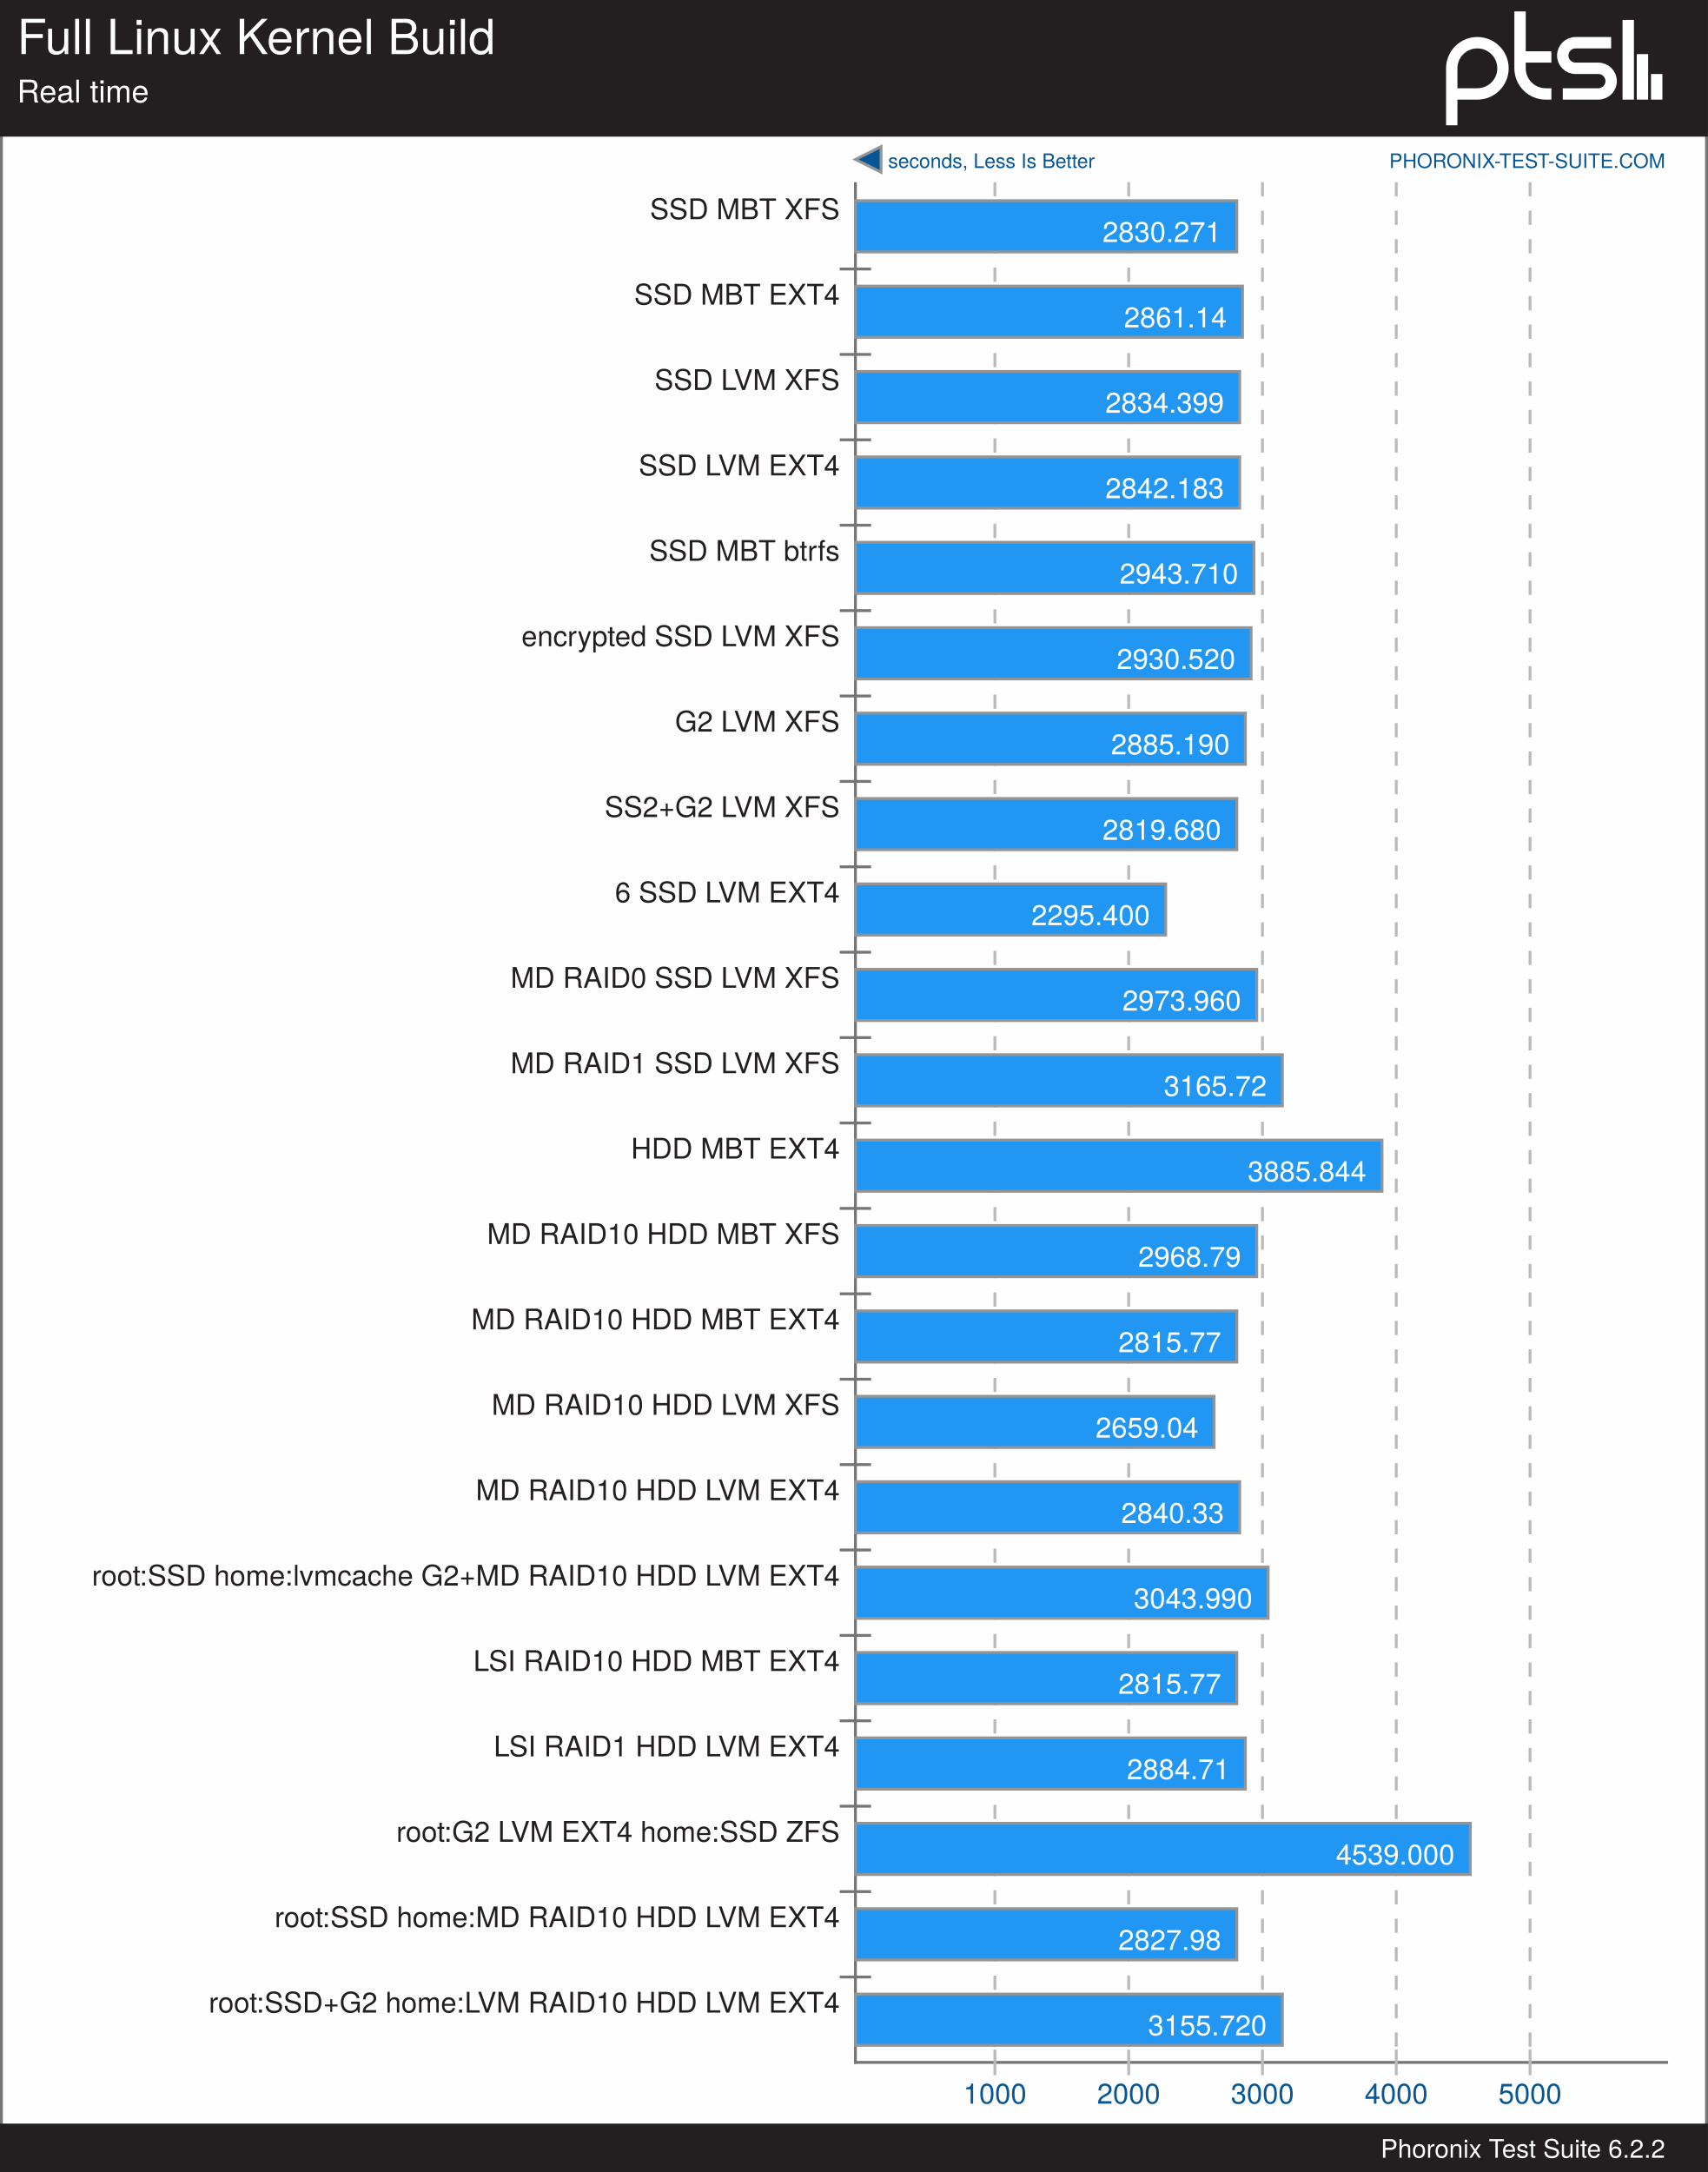
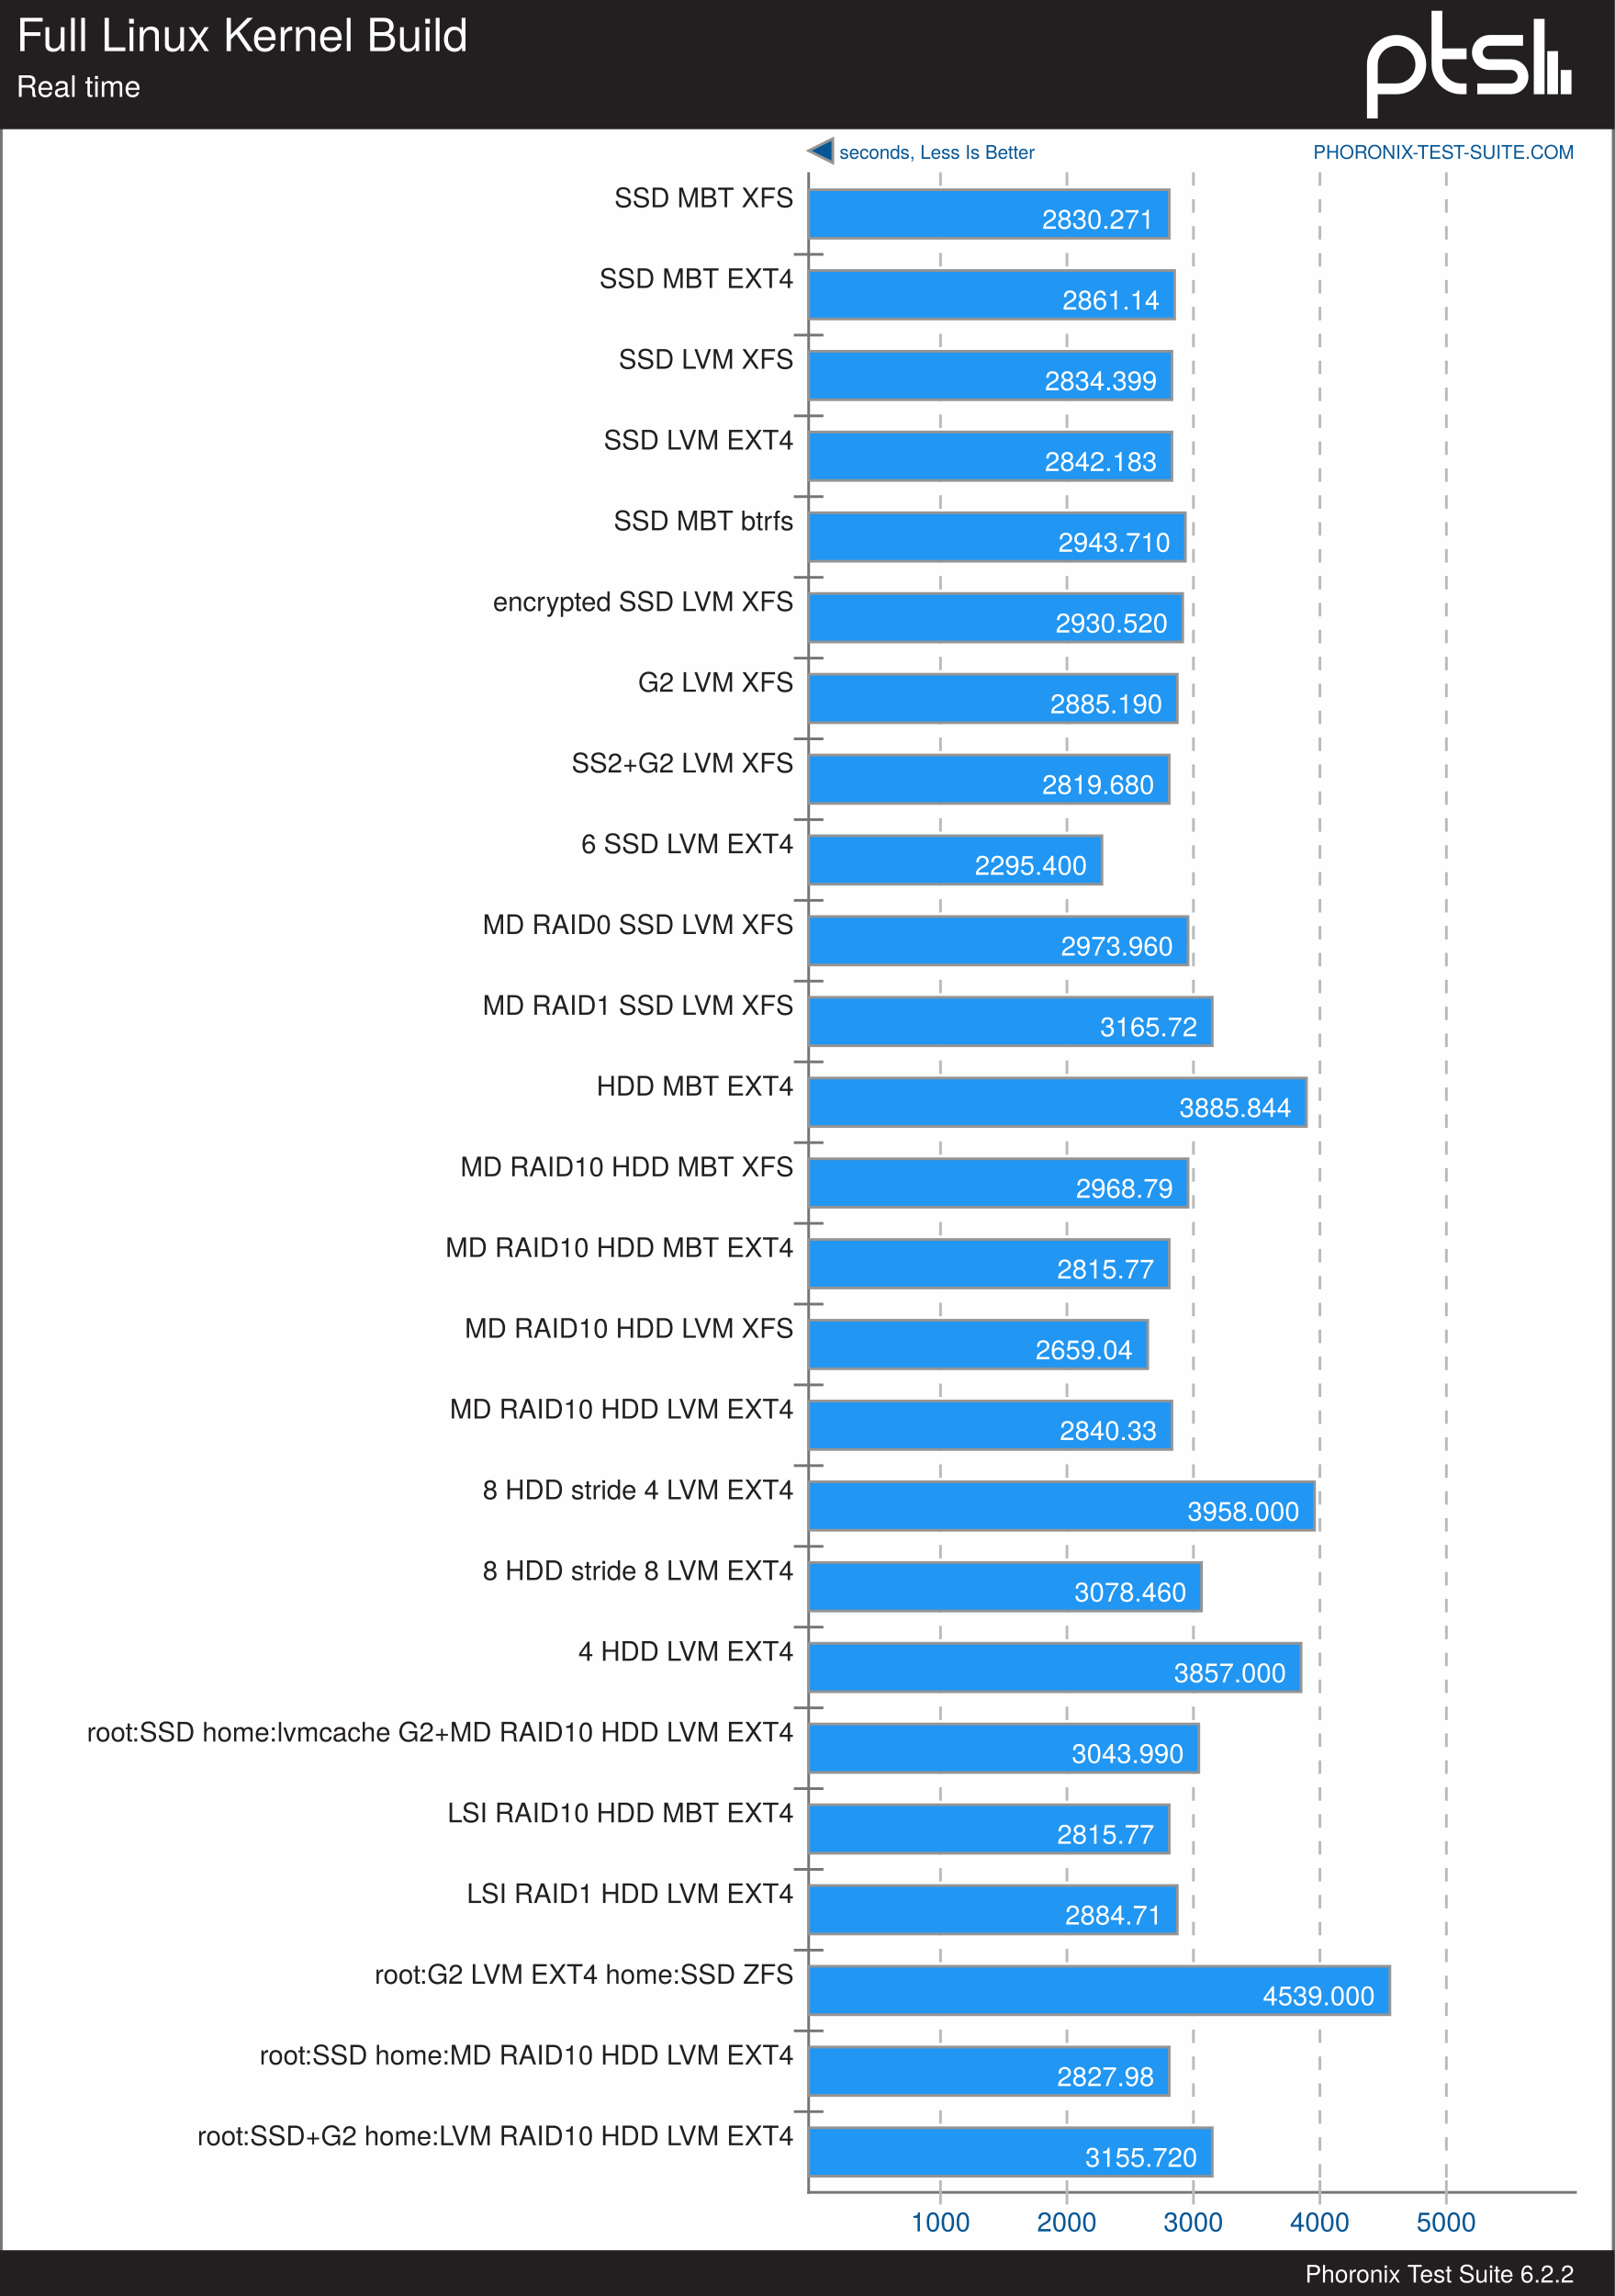
- <svg xmlns="http://www.w3.org/2000/svg" xmlns:xlink="http://www.w3.org/1999/xlink" version="1.1" font-family="sans-serif, droid-sans, helvetica, verdana, tahoma" viewbox="0 0 600 763" width="600" height="763" preserveAspectRatio="xMinYMin meet">
-   <rect x="0" y="0" width="600" height="763" fill="#FEFEFE" stroke="#757575" stroke-width="2" />
+ <svg xmlns="http://www.w3.org/2000/svg" xmlns:xlink="http://www.w3.org/1999/xlink" version="1.1" font-family="sans-serif, droid-sans, helvetica, verdana, tahoma" viewbox="0 0 600 853" width="600" height="853" preserveAspectRatio="xMinYMin meet">
+   <rect x="0" y="0" width="600" height="853" fill="#FEFEFE" stroke="#757575" stroke-width="2" />
  <g stroke="#757575" stroke-width="1">
-     <line x1="300.51" y1="64" x2="300.51" y2="725" />
-     <line x1="300.01" y1="724.5" x2="586" y2="724.5" />
+     <line x1="300.51" y1="64" x2="300.51" y2="815" />
+     <line x1="300.01" y1="814.5" x2="586" y2="814.5" />
  </g>
  <a xlink:href="http://www.phoronix-test-suite.com/" xlink:show="new">
    <text x="585" y="59" font-size="7" fill="#065695" text-anchor="end" xlink:show="new">PHORONIX-TEST-SUITE.COM</text>
  </a>
  <polygon points="300.51,56 309.51,60.5 309.51,51.5" fill="#065695" stroke="#949494" stroke-width="1" />
  <text x="312.01" y="59" font-size="7" fill="#065695" text-anchor="start">seconds, Less Is Better</text>
  <rect x="0" y="0" width="600" height="48" fill="#231f20" />
  <a xlink:href="http://openbenchmarking.org/test/pts/compilebench-1.0.1" xlink:show="new">
    <text x="6" y="19" font-size="17" fill="#FEFEFE" text-anchor="start" xlink:show="new">Full Linux Kernel Build</text>
  </a>
  <text x="6" y="36" font-size="11" fill="#FEFEFE" text-anchor="start">Real time</text>
  <path d="m74 22v9m-5-16v16m-5-28v28m-23-2h12.5c2.485 0 4.5-2.015 4.5-4.5s-2.015-4.5-4.5-4.5h-8c-2.485 0-4.5-2.015-4.5-4.5s2.015-4.5 4.5-4.5h12.5m-21 5h-11m11 13h-2c-4.971 0-9-4.029-9-9v-20m-24 40v-20c0-4.971 4.029-9 9-9 4.971 0 9 4.029 9 9s-4.029 9-9 9h-9" stroke="#ffffff" stroke-width="4" fill="none" transform="translate(508,4)" />
-   <line x1="300.51" y1="94" x2="300.51" y2="711" stroke="#757575" stroke-width="11" stroke-dasharray="1,29" />
+   <line x1="300.51" y1="94" x2="300.51" y2="801" stroke="#757575" stroke-width="11" stroke-dasharray="1,29" />
  <g font-size="10" fill="#231f20">
    <text x="295.01" y="77" text-anchor="end">SSD MBT XFS</text>
    <text x="295.01" y="107" text-anchor="end">SSD MBT EXT4</text>
    <text x="295.01" y="137" text-anchor="end">SSD LVM XFS</text>
    <text x="295.01" y="167" text-anchor="end">SSD LVM EXT4</text>
    <text x="295.01" y="197" text-anchor="end">SSD MBT btrfs</text>
    <text x="295.01" y="227" text-anchor="end">encrypted SSD LVM XFS</text>
    <text x="295.01" y="257" text-anchor="end">G2 LVM XFS</text>
    <text x="295.01" y="287" text-anchor="end">SS2+G2 LVM XFS</text>
    <text x="295.01" y="317" text-anchor="end">6 SSD LVM EXT4</text>
    <text x="295.01" y="347" text-anchor="end">MD RAID0 SSD LVM XFS</text>
    <text x="295.01" y="377" text-anchor="end">MD RAID1 SSD LVM XFS</text>
    <text x="295.01" y="407" text-anchor="end">HDD MBT EXT4</text>
    <text x="295.01" y="437" text-anchor="end">MD RAID10 HDD MBT XFS</text>
    <text x="295.01" y="467" text-anchor="end">MD RAID10 HDD MBT EXT4</text>
    <text x="295.01" y="497" text-anchor="end">MD RAID10 HDD LVM XFS</text>
    <text x="295.01" y="527" text-anchor="end">MD RAID10 HDD LVM EXT4</text>
-     <text x="295.01" y="557" text-anchor="end">root:SSD home:lvmcache G2+MD RAID10 HDD LVM EXT4</text>
-     <text x="295.01" y="587" text-anchor="end">LSI RAID10 HDD MBT EXT4</text>
-     <text x="295.01" y="617" text-anchor="end">LSI RAID1 HDD LVM EXT4</text>
-     <text x="295.01" y="647" text-anchor="end">root:G2 LVM EXT4 home:SSD ZFS</text>
-     <text x="295.01" y="677" text-anchor="end">root:SSD home:MD RAID10 HDD LVM EXT4</text>
-     <text x="295.01" y="707" text-anchor="end">root:SSD+G2 home:LVM RAID10 HDD LVM EXT4</text>
+     <text x="295.01" y="557" text-anchor="end">8 HDD stride 4 LVM EXT4</text>
+     <text x="295.01" y="587" text-anchor="end">8 HDD stride 8 LVM EXT4</text>
+     <text x="295.01" y="617" text-anchor="end">4 HDD LVM EXT4</text>
+     <text x="295.01" y="647" text-anchor="end">root:SSD home:lvmcache G2+MD RAID10 HDD LVM EXT4</text>
+     <text x="295.01" y="677" text-anchor="end">LSI RAID10 HDD MBT EXT4</text>
+     <text x="295.01" y="707" text-anchor="end">LSI RAID1 HDD LVM EXT4</text>
+     <text x="295.01" y="737" text-anchor="end">root:G2 LVM EXT4 home:SSD ZFS</text>
+     <text x="295.01" y="767" text-anchor="end">root:SSD home:MD RAID10 HDD LVM EXT4</text>
+     <text x="295.01" y="797" text-anchor="end">root:SSD+G2 home:LVM RAID10 HDD LVM EXT4</text>
  </g>
  <g font-size="10" fill="#065695" text-anchor="middle">
-     <text x="349.51" y="739">1000</text>
-     <text x="396.51" y="739">2000</text>
-     <text x="443.51" y="739">3000</text>
-     <text x="490.51" y="739">4000</text>
-     <text x="537.51" y="739">5000</text>
+     <text x="349.51" y="829">1000</text>
+     <text x="396.51" y="829">2000</text>
+     <text x="443.51" y="829">3000</text>
+     <text x="490.51" y="829">4000</text>
+     <text x="537.51" y="829">5000</text>
  </g>
  <g stroke="#BABABA" stroke-width="1">
-     <line x1="349.51" y1="64" x2="349.51" y2="719" stroke-dasharray="5,5" />
-     <line x1="349.51" y1="720" x2="349.51" y2="729" />
-     <line x1="396.51" y1="64" x2="396.51" y2="719" stroke-dasharray="5,5" />
-     <line x1="396.51" y1="720" x2="396.51" y2="729" />
-     <line x1="443.51" y1="64" x2="443.51" y2="719" stroke-dasharray="5,5" />
-     <line x1="443.51" y1="720" x2="443.51" y2="729" />
-     <line x1="490.51" y1="64" x2="490.51" y2="719" stroke-dasharray="5,5" />
-     <line x1="490.51" y1="720" x2="490.51" y2="729" />
-     <line x1="537.51" y1="64" x2="537.51" y2="719" stroke-dasharray="5,5" />
-     <line x1="537.51" y1="720" x2="537.51" y2="729" />
+     <line x1="349.51" y1="64" x2="349.51" y2="809" stroke-dasharray="5,5" />
+     <line x1="349.51" y1="810" x2="349.51" y2="819" />
+     <line x1="396.51" y1="64" x2="396.51" y2="809" stroke-dasharray="5,5" />
+     <line x1="396.51" y1="810" x2="396.51" y2="819" />
+     <line x1="443.51" y1="64" x2="443.51" y2="809" stroke-dasharray="5,5" />
+     <line x1="443.51" y1="810" x2="443.51" y2="819" />
+     <line x1="490.51" y1="64" x2="490.51" y2="809" stroke-dasharray="5,5" />
+     <line x1="490.51" y1="810" x2="490.51" y2="819" />
+     <line x1="537.51" y1="64" x2="537.51" y2="809" stroke-dasharray="5,5" />
+     <line x1="537.51" y1="810" x2="537.51" y2="819" />
  </g>
  <g stroke="#949494" stroke-width="1">
    <rect x="300.51" y="70.5" height="18" width="134" fill="#2196f3" xlink:title="SSD MBT XFS: 2830.271" />
    <rect x="300.51" y="100.5" height="18" width="136" fill="#2196f3" xlink:title="SSD MBT EXT4: 2861.14" />
    <rect x="300.51" y="130.5" height="18" width="135" fill="#2196f3" xlink:title="SSD LVM XFS: 2834.399" />
    <rect x="300.51" y="160.5" height="18" width="135" fill="#2196f3" xlink:title="SSD LVM EXT4: 2842.183" />
    <rect x="300.51" y="190.5" height="18" width="140" fill="#2196f3" xlink:title="SSD MBT btrfs: 2943.710" />
    <rect x="300.51" y="220.5" height="18" width="139" fill="#2196f3" xlink:title="encrypted SSD LVM XFS: 2930.520" />
    <rect x="300.51" y="250.5" height="18" width="137" fill="#2196f3" xlink:title="G2 LVM XFS: 2885.190" />
    <rect x="300.51" y="280.5" height="18" width="134" fill="#2196f3" xlink:title="SS2+G2 LVM XFS: 2819.680" />
    <rect x="300.51" y="310.5" height="18" width="109" fill="#2196f3" xlink:title="6 SSD LVM EXT4: 2295.400" />
    <rect x="300.51" y="340.5" height="18" width="141" fill="#2196f3" xlink:title="MD RAID0 SSD LVM XFS: 2973.960" />
    <rect x="300.51" y="370.5" height="18" width="150" fill="#2196f3" xlink:title="MD RAID1 SSD LVM XFS: 3165.72" />
    <rect x="300.51" y="400.5" height="18" width="185" fill="#2196f3" xlink:title="HDD MBT EXT4: 3885.844" />
    <rect x="300.51" y="430.5" height="18" width="141" fill="#2196f3" xlink:title="MD RAID10 HDD MBT XFS: 2968.79" />
    <rect x="300.51" y="460.5" height="18" width="134" fill="#2196f3" xlink:title="MD RAID10 HDD MBT EXT4: 2815.77" />
    <rect x="300.51" y="490.5" height="18" width="126" fill="#2196f3" xlink:title="MD RAID10 HDD LVM XFS: 2659.04" />
    <rect x="300.51" y="520.5" height="18" width="135" fill="#2196f3" xlink:title="MD RAID10 HDD LVM EXT4: 2840.33" />
-     <rect x="300.51" y="550.5" height="18" width="145" fill="#2196f3" xlink:title="root:SSD home:lvmcache G2+MD RAID10 HDD LVM EXT4: 3043.990" />
-     <rect x="300.51" y="580.5" height="18" width="134" fill="#2196f3" xlink:title="LSI RAID10 HDD MBT EXT4: 2815.77" />
-     <rect x="300.51" y="610.5" height="18" width="137" fill="#2196f3" xlink:title="LSI RAID1 HDD LVM EXT4: 2884.71" />
-     <rect x="300.51" y="640.5" height="18" width="216" fill="#2196f3" xlink:title="root:G2 LVM EXT4 home:SSD ZFS: 4539.000" />
-     <rect x="300.51" y="670.5" height="18" width="134" fill="#2196f3" xlink:title="root:SSD home:MD RAID10 HDD LVM EXT4: 2827.98" />
-     <rect x="300.51" y="700.5" height="18" width="150" fill="#2196f3" xlink:title="root:SSD+G2 home:LVM RAID10 HDD LVM EXT4: 3155.720" />
+     <rect x="300.51" y="550.5" height="18" width="188" fill="#2196f3" xlink:title="8 HDD stride 4 LVM EXT4: 3958.000" />
+     <rect x="300.51" y="580.5" height="18" width="146" fill="#2196f3" xlink:title="8 HDD stride 8 LVM EXT4: 3078.460" />
+     <rect x="300.51" y="610.5" height="18" width="183" fill="#2196f3" xlink:title="4 HDD LVM EXT4: 3857.000" />
+     <rect x="300.51" y="640.5" height="18" width="145" fill="#2196f3" xlink:title="root:SSD home:lvmcache G2+MD RAID10 HDD LVM EXT4: 3043.990" />
+     <rect x="300.51" y="670.5" height="18" width="134" fill="#2196f3" xlink:title="LSI RAID10 HDD MBT EXT4: 2815.77" />
+     <rect x="300.51" y="700.5" height="18" width="137" fill="#2196f3" xlink:title="LSI RAID1 HDD LVM EXT4: 2884.71" />
+     <rect x="300.51" y="730.5" height="18" width="216" fill="#2196f3" xlink:title="root:G2 LVM EXT4 home:SSD ZFS: 4539.000" />
+     <rect x="300.51" y="760.5" height="18" width="134" fill="#2196f3" xlink:title="root:SSD home:MD RAID10 HDD LVM EXT4: 2827.98" />
+     <rect x="300.51" y="790.5" height="18" width="150" fill="#2196f3" xlink:title="root:SSD+G2 home:LVM RAID10 HDD LVM EXT4: 3155.720" />
  </g>
  <g font-size="8" fill="#065695" text-anchor="end" />
  <g font-size="10" fill="#FFFFFF">
    <text x="429.01" y="85" text-anchor="end">2830.271</text>
    <text x="431.01" y="115" text-anchor="end">2861.14</text>
    <text x="430.01" y="145" text-anchor="end">2834.399</text>
    <text x="430.01" y="175" text-anchor="end">2842.183</text>
    <text x="435.01" y="205" text-anchor="end">2943.710</text>
    <text x="434.01" y="235" text-anchor="end">2930.520</text>
    <text x="432.01" y="265" text-anchor="end">2885.190</text>
    <text x="429.01" y="295" text-anchor="end">2819.680</text>
    <text x="404.01" y="325" text-anchor="end">2295.400</text>
    <text x="436.01" y="355" text-anchor="end">2973.960</text>
    <text x="445.01" y="385" text-anchor="end">3165.72</text>
    <text x="480.01" y="415" text-anchor="end">3885.844</text>
    <text x="436.01" y="445" text-anchor="end">2968.79</text>
    <text x="429.01" y="475" text-anchor="end">2815.77</text>
    <text x="421.01" y="505" text-anchor="end">2659.04</text>
    <text x="430.01" y="535" text-anchor="end">2840.33</text>
-     <text x="440.01" y="565" text-anchor="end">3043.990</text>
-     <text x="429.01" y="595" text-anchor="end">2815.77</text>
-     <text x="432.01" y="625" text-anchor="end">2884.71</text>
-     <text x="511.01" y="655" text-anchor="end">4539.000</text>
-     <text x="429.01" y="685" text-anchor="end">2827.98</text>
-     <text x="445.01" y="715" text-anchor="end">3155.720</text>
+     <text x="483.01" y="565" text-anchor="end">3958.000</text>
+     <text x="441.01" y="595" text-anchor="end">3078.460</text>
+     <text x="478.01" y="625" text-anchor="end">3857.000</text>
+     <text x="440.01" y="655" text-anchor="end">3043.990</text>
+     <text x="429.01" y="685" text-anchor="end">2815.77</text>
+     <text x="432.01" y="715" text-anchor="end">2884.71</text>
+     <text x="511.01" y="745" text-anchor="end">4539.000</text>
+     <text x="429.01" y="775" text-anchor="end">2827.98</text>
+     <text x="445.01" y="805" text-anchor="end">3155.720</text>
  </g>
-   <rect x="0" y="746" width="600" height="17" fill="#231f20" />
+   <rect x="0" y="836" width="600" height="17" fill="#231f20" />
  <a xlink:href="http://www.phoronix-test-suite.com/" xlink:show="new">
-     <text x="585" y="758" font-size="9" fill="#FEFEFE" text-anchor="end" xlink:show="new">Phoronix Test Suite 6.2.2</text>
+     <text x="585" y="848" font-size="9" fill="#FEFEFE" text-anchor="end" xlink:show="new">Phoronix Test Suite 6.2.2</text>
  </a>
</svg>
